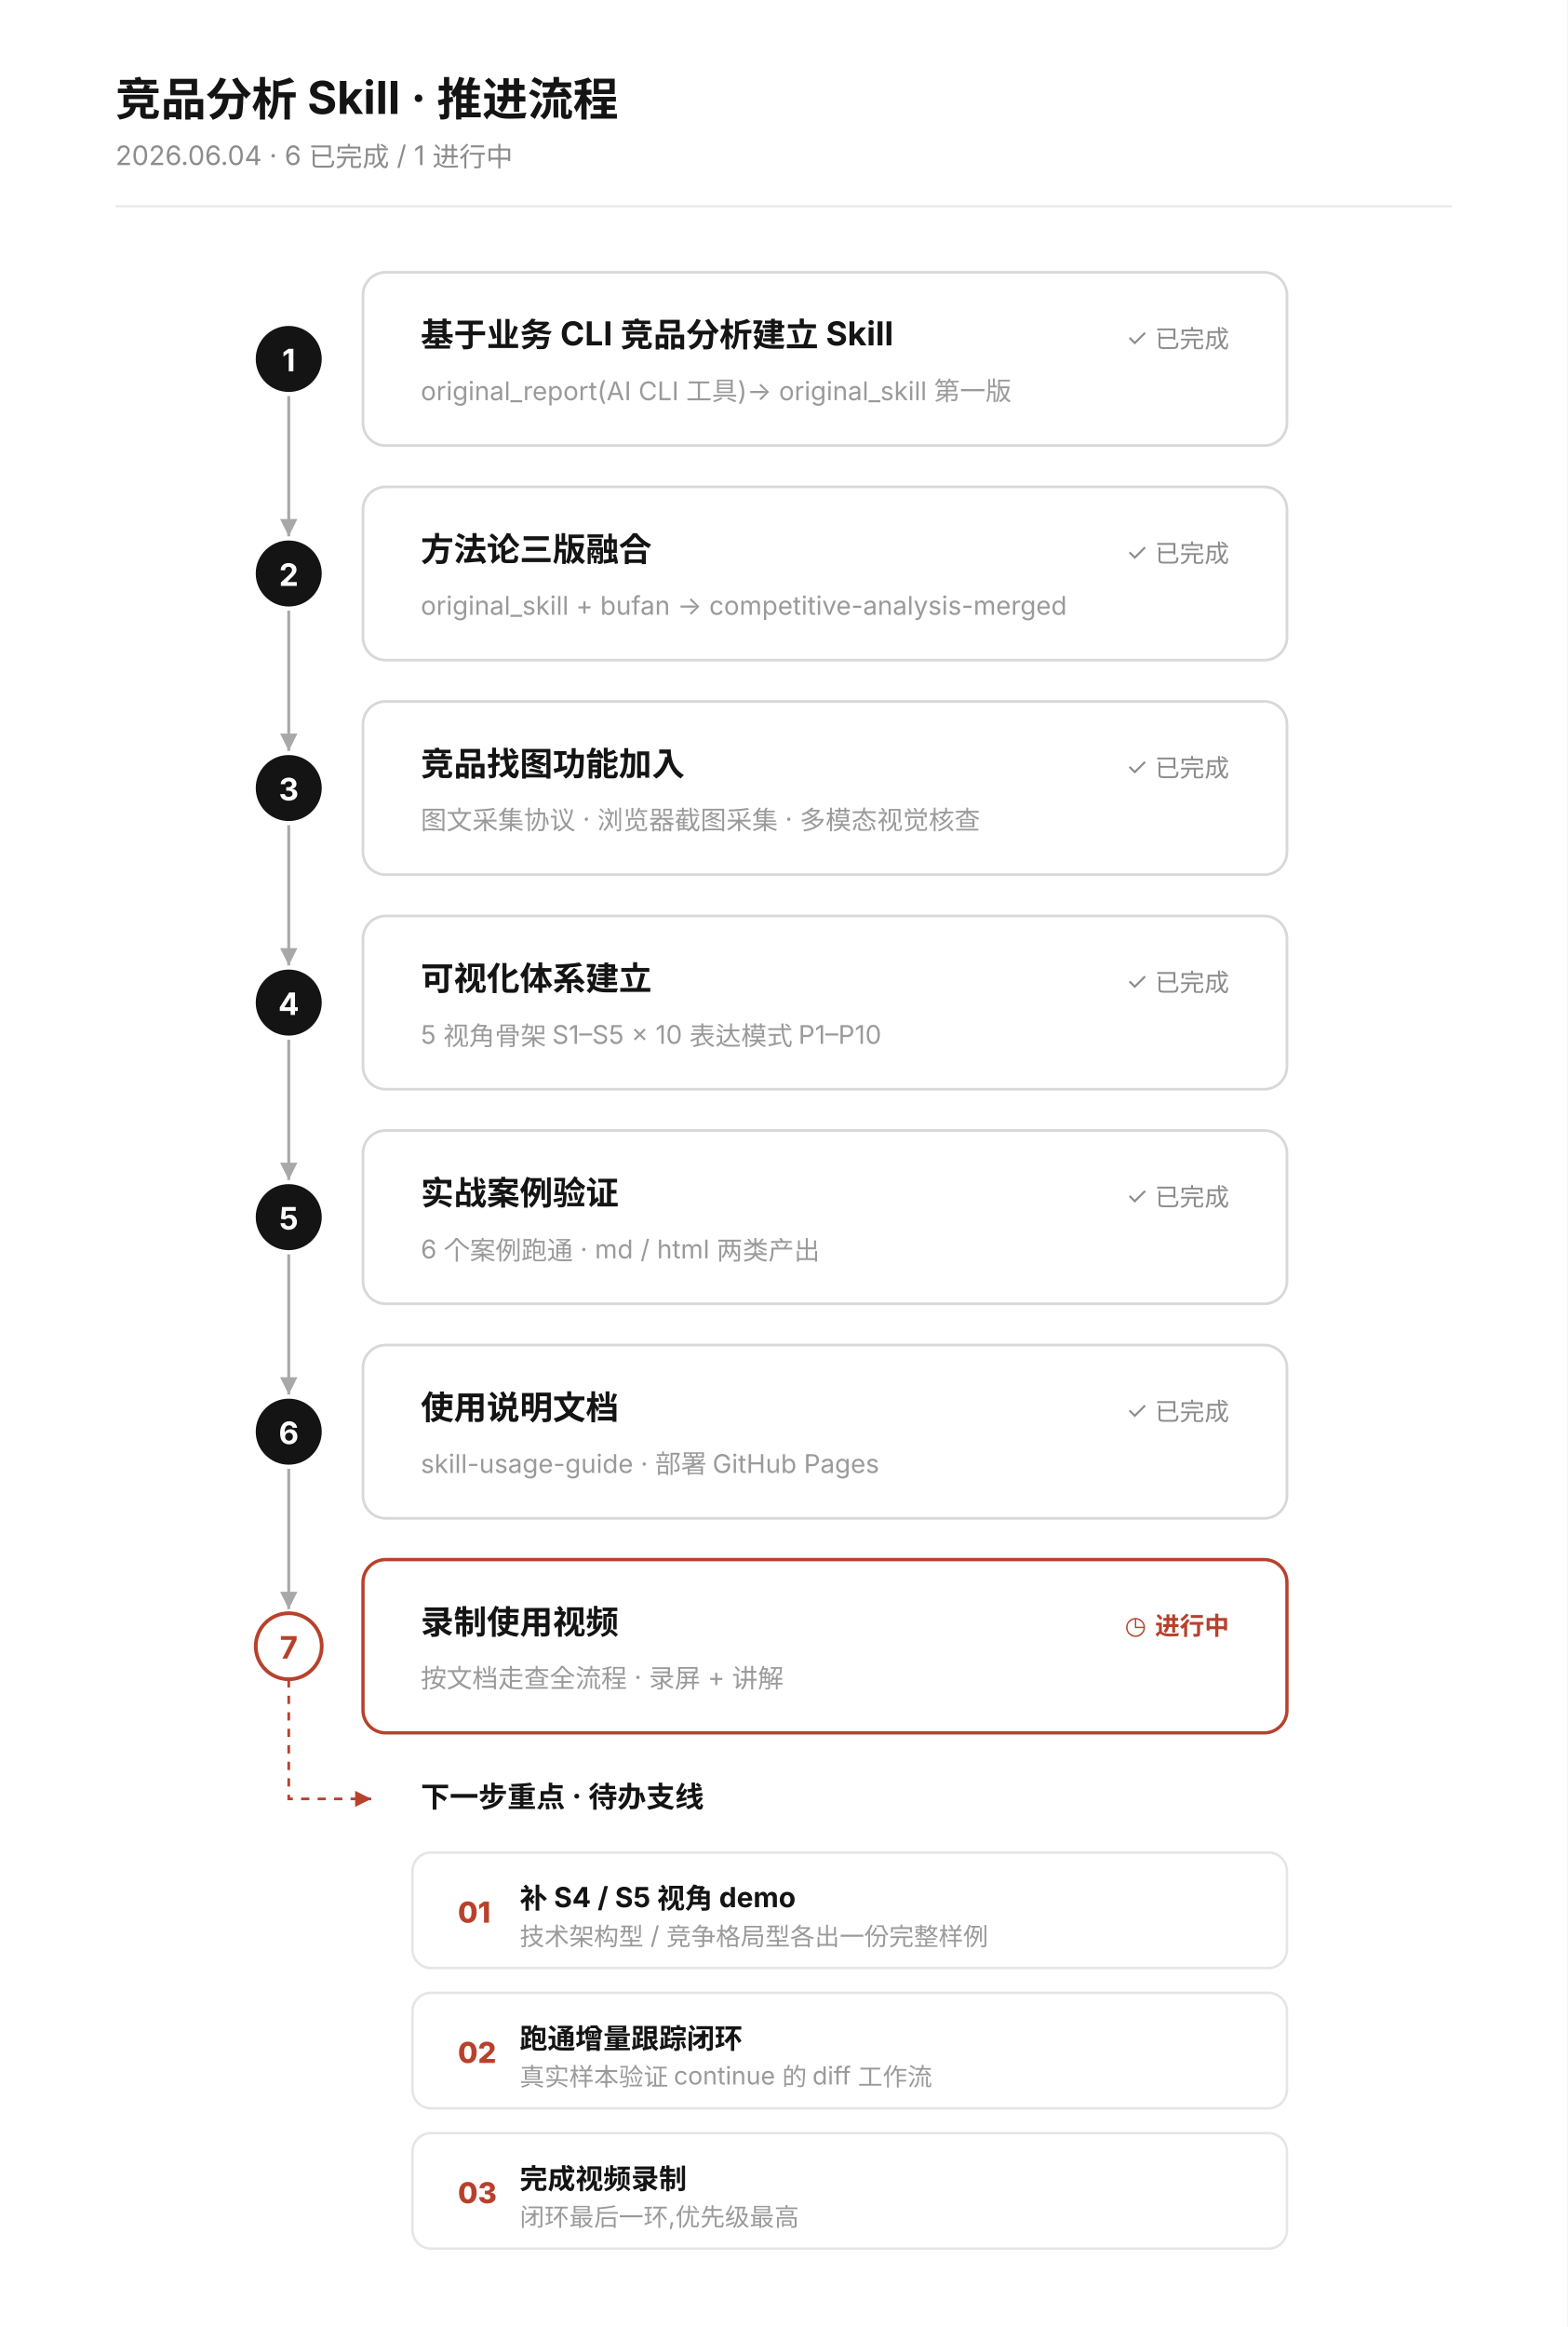
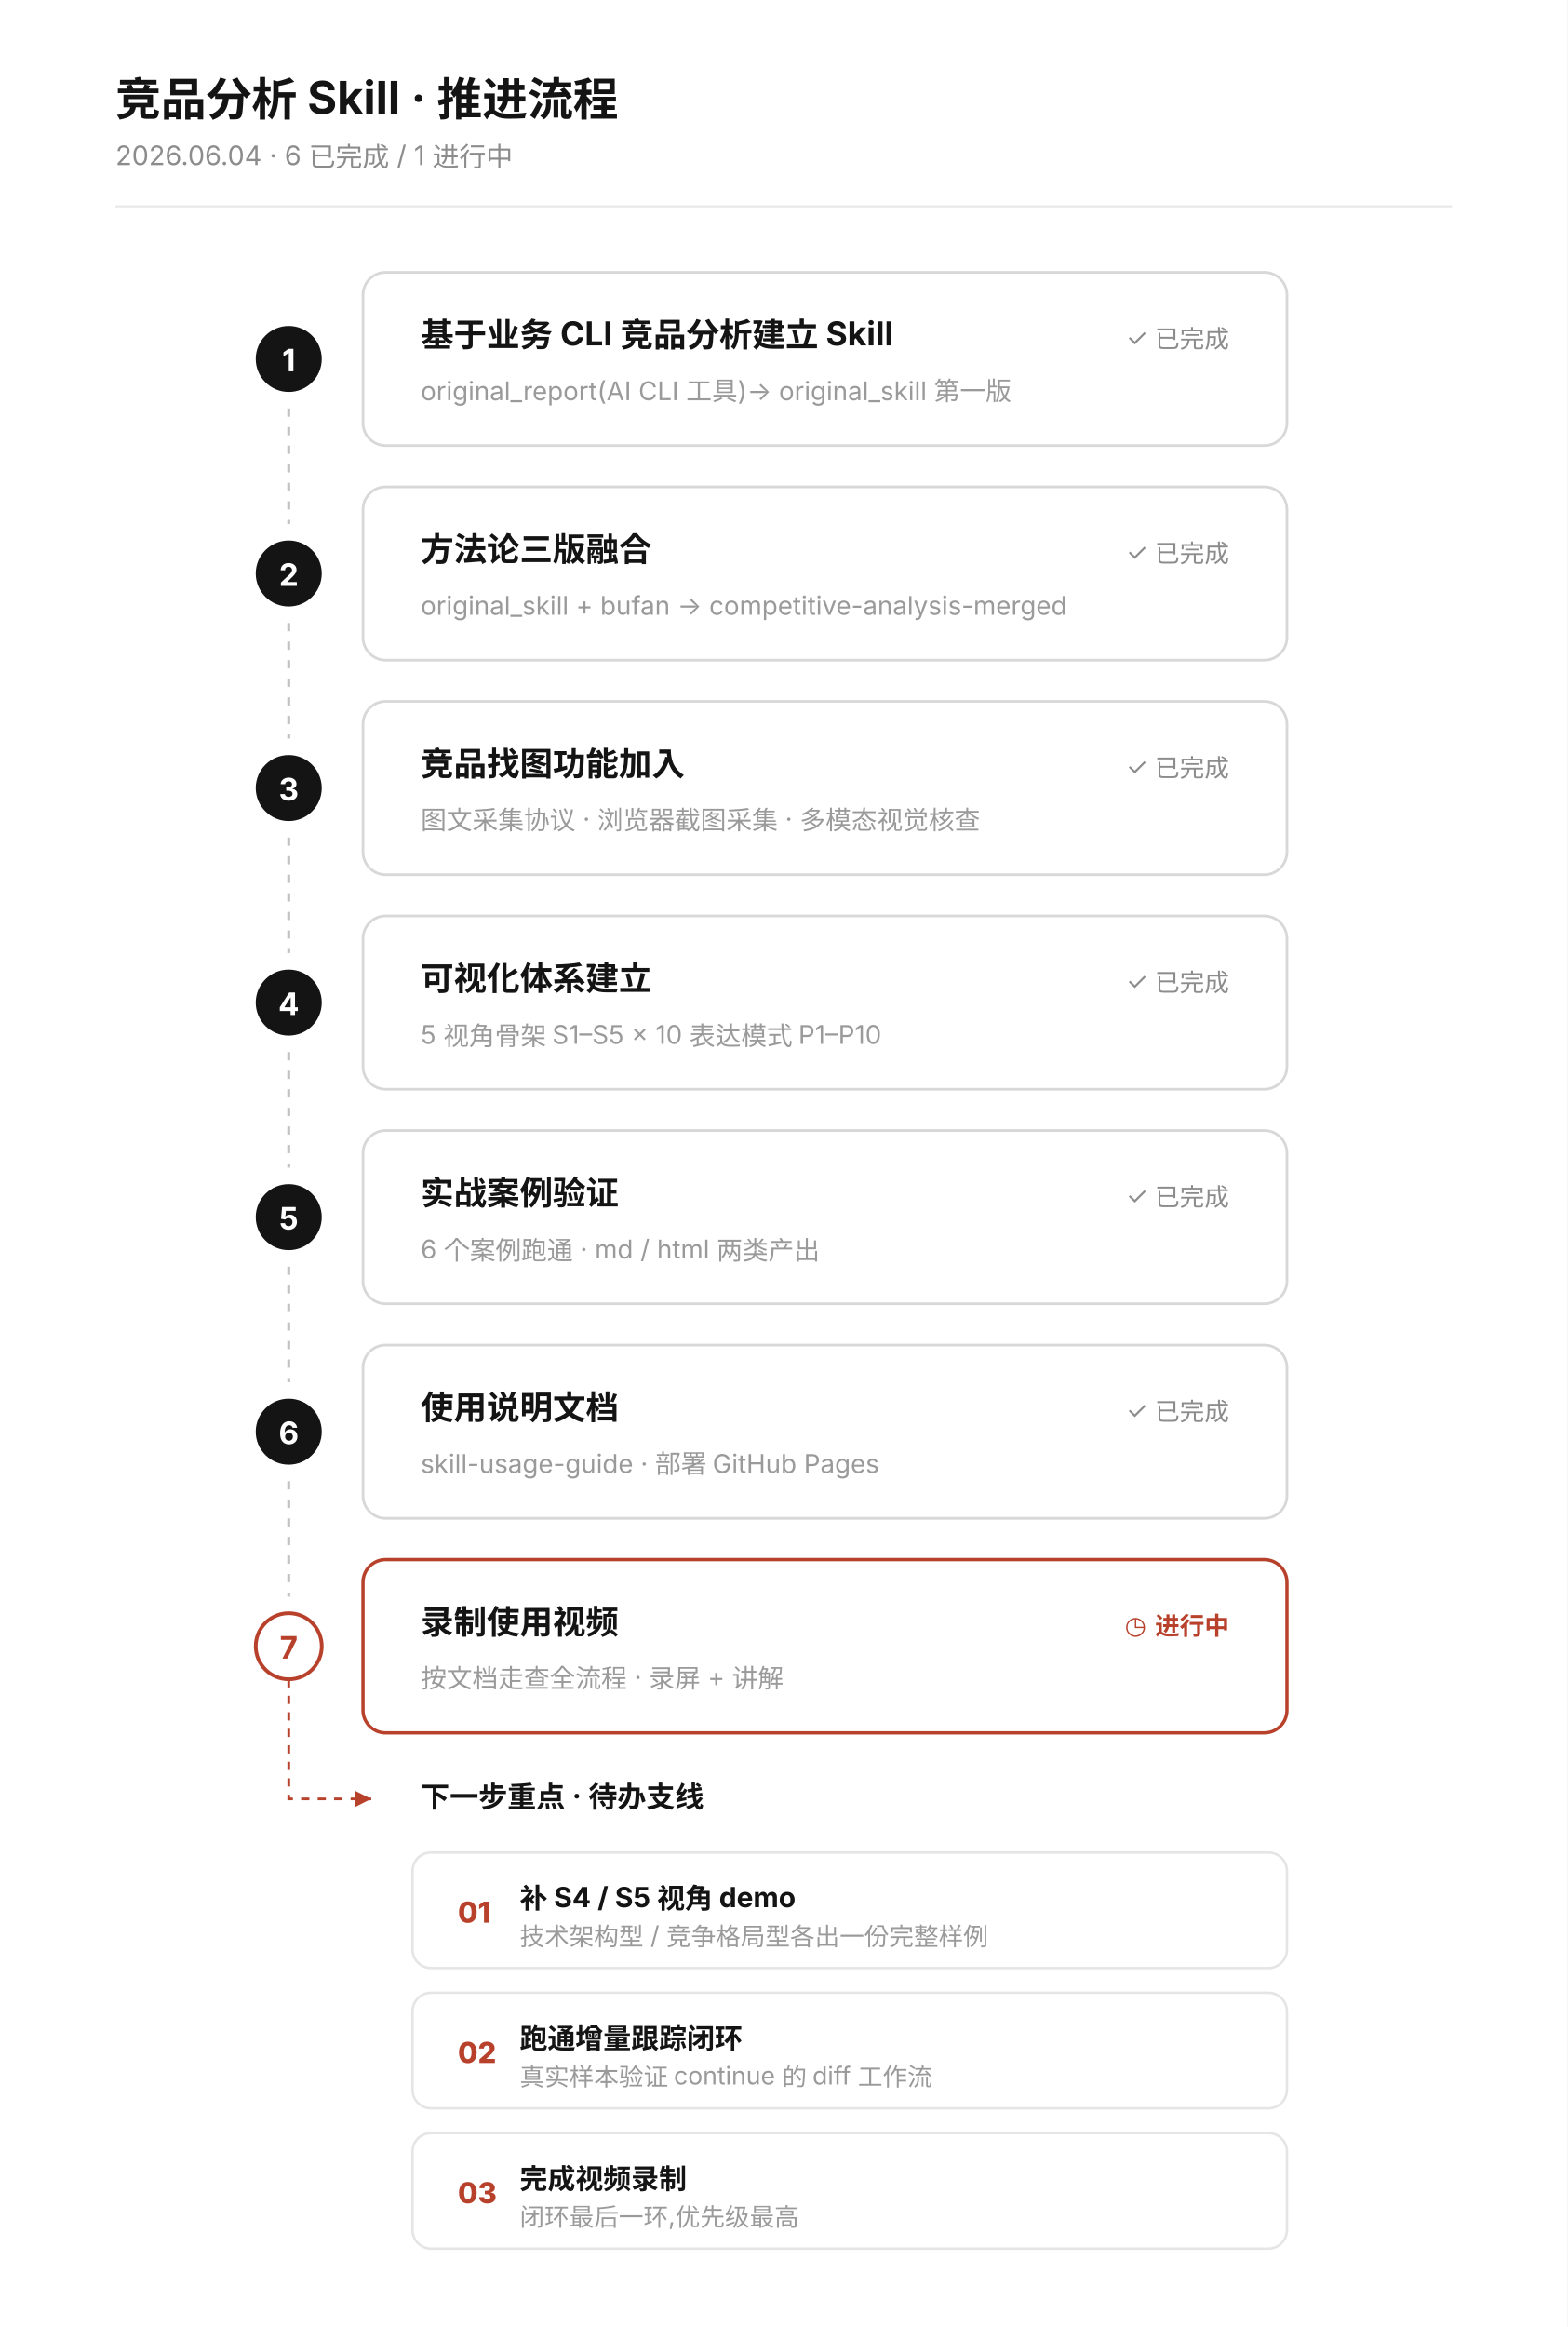
<svg xmlns="http://www.w3.org/2000/svg" width="760" height="1128" viewBox="0 0 760 1128" font-family="'Inter','Segoe UI','PingFang SC','Microsoft YaHei',sans-serif">
  <defs>
    <marker id="ah" markerWidth="9" markerHeight="9" refX="6" refY="3" orient="auto">
      <path d="M0,0 L6,3 L0,6 Z" fill="#A8A8A8" />
    </marker>
    <marker id="aht" markerWidth="9" markerHeight="9" refX="6" refY="3" orient="auto">
      <path d="M0,0 L6,3 L0,6 Z" fill="#B8412C" />
    </marker>
  </defs>
  <rect width="760" height="1128" fill="#FFFFFF" />
  <text x="56" y="56" fill="#141414" font-size="22" font-weight="700">竞品分析 Skill · 推进流程</text>
  <text x="56" y="80" fill="#8C8C8C" font-size="13">2026.06.04 · 6 已完成 / 1 进行中</text>
  <line x1="56" y1="100" x2="704" y2="100" stroke="#E8E8E8" stroke-width="1" />
-   <g stroke="#A8A8A8" stroke-width="1.4">
-     <line x1="140" y1="192" x2="140" y2="260" marker-end="url(#ah)" />
-     <line x1="140" y1="296" x2="140" y2="364" marker-end="url(#ah)" />
-     <line x1="140" y1="400" x2="140" y2="468" marker-end="url(#ah)" />
-     <line x1="140" y1="504" x2="140" y2="572" marker-end="url(#ah)" />
-     <line x1="140" y1="608" x2="140" y2="676" marker-end="url(#ah)" />
-     <line x1="140" y1="712" x2="140" y2="780" marker-end="url(#ah)" />
+   <g stroke="#C2C2C2" stroke-width="1.4" stroke-dasharray="4 5">
+     <line x1="140" y1="198" x2="140" y2="254" />
+     <line x1="140" y1="302" x2="140" y2="358" />
+     <line x1="140" y1="406" x2="140" y2="462" />
+     <line x1="140" y1="510" x2="140" y2="566" />
+     <line x1="140" y1="614" x2="140" y2="670" />
+     <line x1="140" y1="718" x2="140" y2="774" />
  </g>
  <g>
    <circle cx="140" cy="174" r="16" fill="#141414" />
    <text x="140" y="180" fill="#FFFFFF" font-size="15" font-weight="700" text-anchor="middle">1</text>
    <rect x="176" y="132" width="448" height="84" rx="11" fill="#FFFFFF" stroke="#D8D8D8" stroke-width="1.3" />
    <text x="204" y="168" fill="#141414" font-size="16" font-weight="700">基于业务 CLI 竞品分析建立 Skill</text>
    <text x="204" y="194" fill="#9A9A9A" font-size="12.5">original_report(AI CLI 工具)→ original_skill 第一版</text>
    <text x="596" y="168" fill="#8C8C8C" font-size="12" text-anchor="end">✓ 已完成</text>
    <circle cx="140" cy="278" r="16" fill="#141414" />
    <text x="140" y="284" fill="#FFFFFF" font-size="15" font-weight="700" text-anchor="middle">2</text>
    <rect x="176" y="236" width="448" height="84" rx="11" fill="#FFFFFF" stroke="#D8D8D8" stroke-width="1.3" />
    <text x="204" y="272" fill="#141414" font-size="16" font-weight="700">方法论三版融合</text>
    <text x="204" y="298" fill="#9A9A9A" font-size="12.5">original_skill + bufan → competitive-analysis-merged</text>
    <text x="596" y="272" fill="#8C8C8C" font-size="12" text-anchor="end">✓ 已完成</text>
    <circle cx="140" cy="382" r="16" fill="#141414" />
    <text x="140" y="388" fill="#FFFFFF" font-size="15" font-weight="700" text-anchor="middle">3</text>
    <rect x="176" y="340" width="448" height="84" rx="11" fill="#FFFFFF" stroke="#D8D8D8" stroke-width="1.3" />
    <text x="204" y="376" fill="#141414" font-size="16" font-weight="700">竞品找图功能加入</text>
    <text x="204" y="402" fill="#9A9A9A" font-size="12.5">图文采集协议 · 浏览器截图采集 · 多模态视觉核查</text>
    <text x="596" y="376" fill="#8C8C8C" font-size="12" text-anchor="end">✓ 已完成</text>
    <circle cx="140" cy="486" r="16" fill="#141414" />
    <text x="140" y="492" fill="#FFFFFF" font-size="15" font-weight="700" text-anchor="middle">4</text>
    <rect x="176" y="444" width="448" height="84" rx="11" fill="#FFFFFF" stroke="#D8D8D8" stroke-width="1.3" />
    <text x="204" y="480" fill="#141414" font-size="16" font-weight="700">可视化体系建立</text>
    <text x="204" y="506" fill="#9A9A9A" font-size="12.5">5 视角骨架 S1–S5 × 10 表达模式 P1–P10</text>
    <text x="596" y="480" fill="#8C8C8C" font-size="12" text-anchor="end">✓ 已完成</text>
    <circle cx="140" cy="590" r="16" fill="#141414" />
    <text x="140" y="596" fill="#FFFFFF" font-size="15" font-weight="700" text-anchor="middle">5</text>
    <rect x="176" y="548" width="448" height="84" rx="11" fill="#FFFFFF" stroke="#D8D8D8" stroke-width="1.3" />
    <text x="204" y="584" fill="#141414" font-size="16" font-weight="700">实战案例验证</text>
    <text x="204" y="610" fill="#9A9A9A" font-size="12.5">6 个案例跑通 · md / html 两类产出</text>
    <text x="596" y="584" fill="#8C8C8C" font-size="12" text-anchor="end">✓ 已完成</text>
    <circle cx="140" cy="694" r="16" fill="#141414" />
    <text x="140" y="700" fill="#FFFFFF" font-size="15" font-weight="700" text-anchor="middle">6</text>
    <rect x="176" y="652" width="448" height="84" rx="11" fill="#FFFFFF" stroke="#D8D8D8" stroke-width="1.3" />
    <text x="204" y="688" fill="#141414" font-size="16" font-weight="700">使用说明文档</text>
    <text x="204" y="714" fill="#9A9A9A" font-size="12.5">skill-usage-guide · 部署 GitHub Pages</text>
    <text x="596" y="688" fill="#8C8C8C" font-size="12" text-anchor="end">✓ 已完成</text>
    <circle cx="140" cy="798" r="16" fill="#FFFFFF" stroke="#B8412C" stroke-width="1.8" />
    <text x="140" y="804" fill="#B8412C" font-size="15" font-weight="700" text-anchor="middle">7</text>
    <rect x="176" y="756" width="448" height="84" rx="11" fill="#FFFFFF" stroke="#B8412C" stroke-width="1.6" />
    <text x="204" y="792" fill="#141414" font-size="16" font-weight="700">录制使用视频</text>
    <text x="204" y="818" fill="#9A9A9A" font-size="12.5">按文档走查全流程 · 录屏 + 讲解</text>
    <text x="596" y="792" fill="#B8412C" font-size="12" font-weight="600" text-anchor="end">◷ 进行中</text>
  </g>
  <path d="M140,814 L140,872 L180,872" fill="none" stroke="#B8412C" stroke-width="1.3" stroke-dasharray="4 4" marker-end="url(#aht)" />
  <text x="204" y="876" fill="#141414" font-size="14" font-weight="700">下一步重点 · 待办支线</text>
  <g>
    <rect x="200" y="898" width="424" height="56" rx="9" fill="#FFFFFF" stroke="#E5E5E5" stroke-width="1.2" />
    <text x="222" y="932" fill="#B8412C" font-size="14" font-weight="800">01</text>
    <text x="252" y="925" fill="#141414" font-size="13.5" font-weight="700">补 S4 / S5 视角 demo</text>
    <text x="252" y="943" fill="#9A9A9A" font-size="12">技术架构型 / 竞争格局型各出一份完整样例</text>
    <rect x="200" y="966" width="424" height="56" rx="9" fill="#FFFFFF" stroke="#E5E5E5" stroke-width="1.2" />
    <text x="222" y="1000" fill="#B8412C" font-size="14" font-weight="800">02</text>
    <text x="252" y="993" fill="#141414" font-size="13.5" font-weight="700">跑通增量跟踪闭环</text>
    <text x="252" y="1011" fill="#9A9A9A" font-size="12">真实样本验证 continue 的 diff 工作流</text>
    <rect x="200" y="1034" width="424" height="56" rx="9" fill="#FFFFFF" stroke="#E5E5E5" stroke-width="1.2" />
    <text x="222" y="1068" fill="#B8412C" font-size="14" font-weight="800">03</text>
    <text x="252" y="1061" fill="#141414" font-size="13.5" font-weight="700">完成视频录制</text>
    <text x="252" y="1079" fill="#9A9A9A" font-size="12">闭环最后一环,优先级最高</text>
  </g>
</svg>
